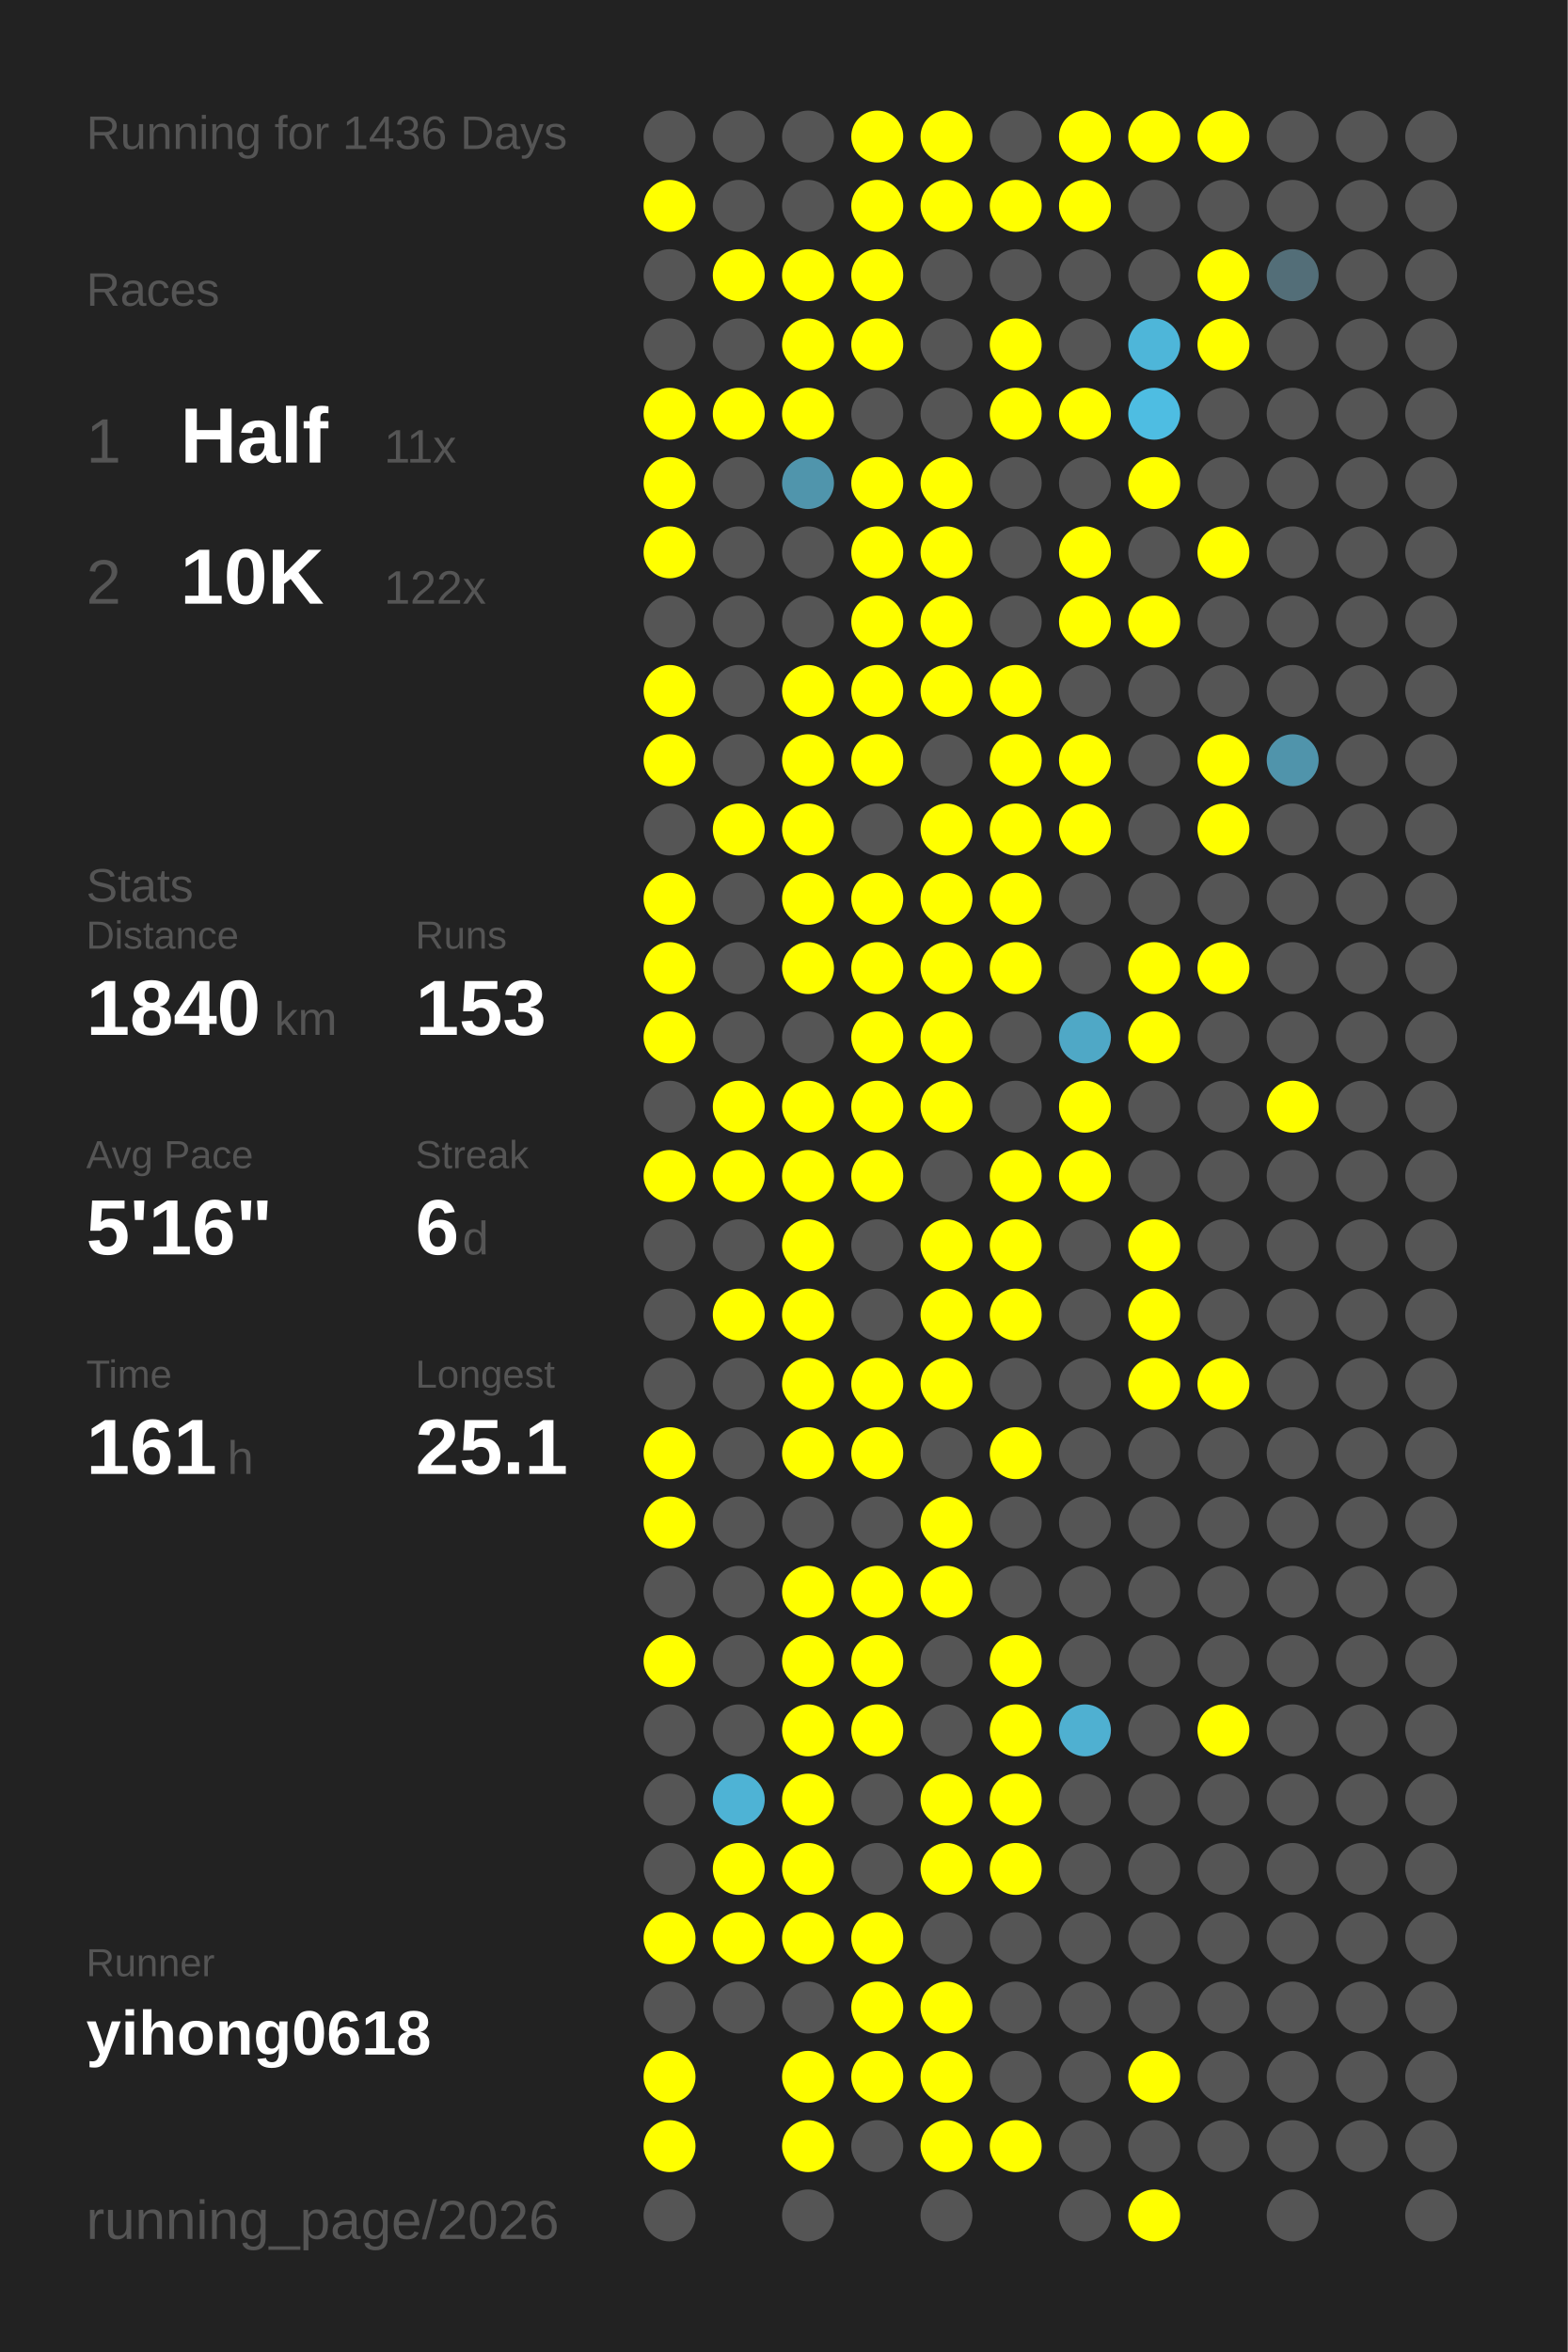
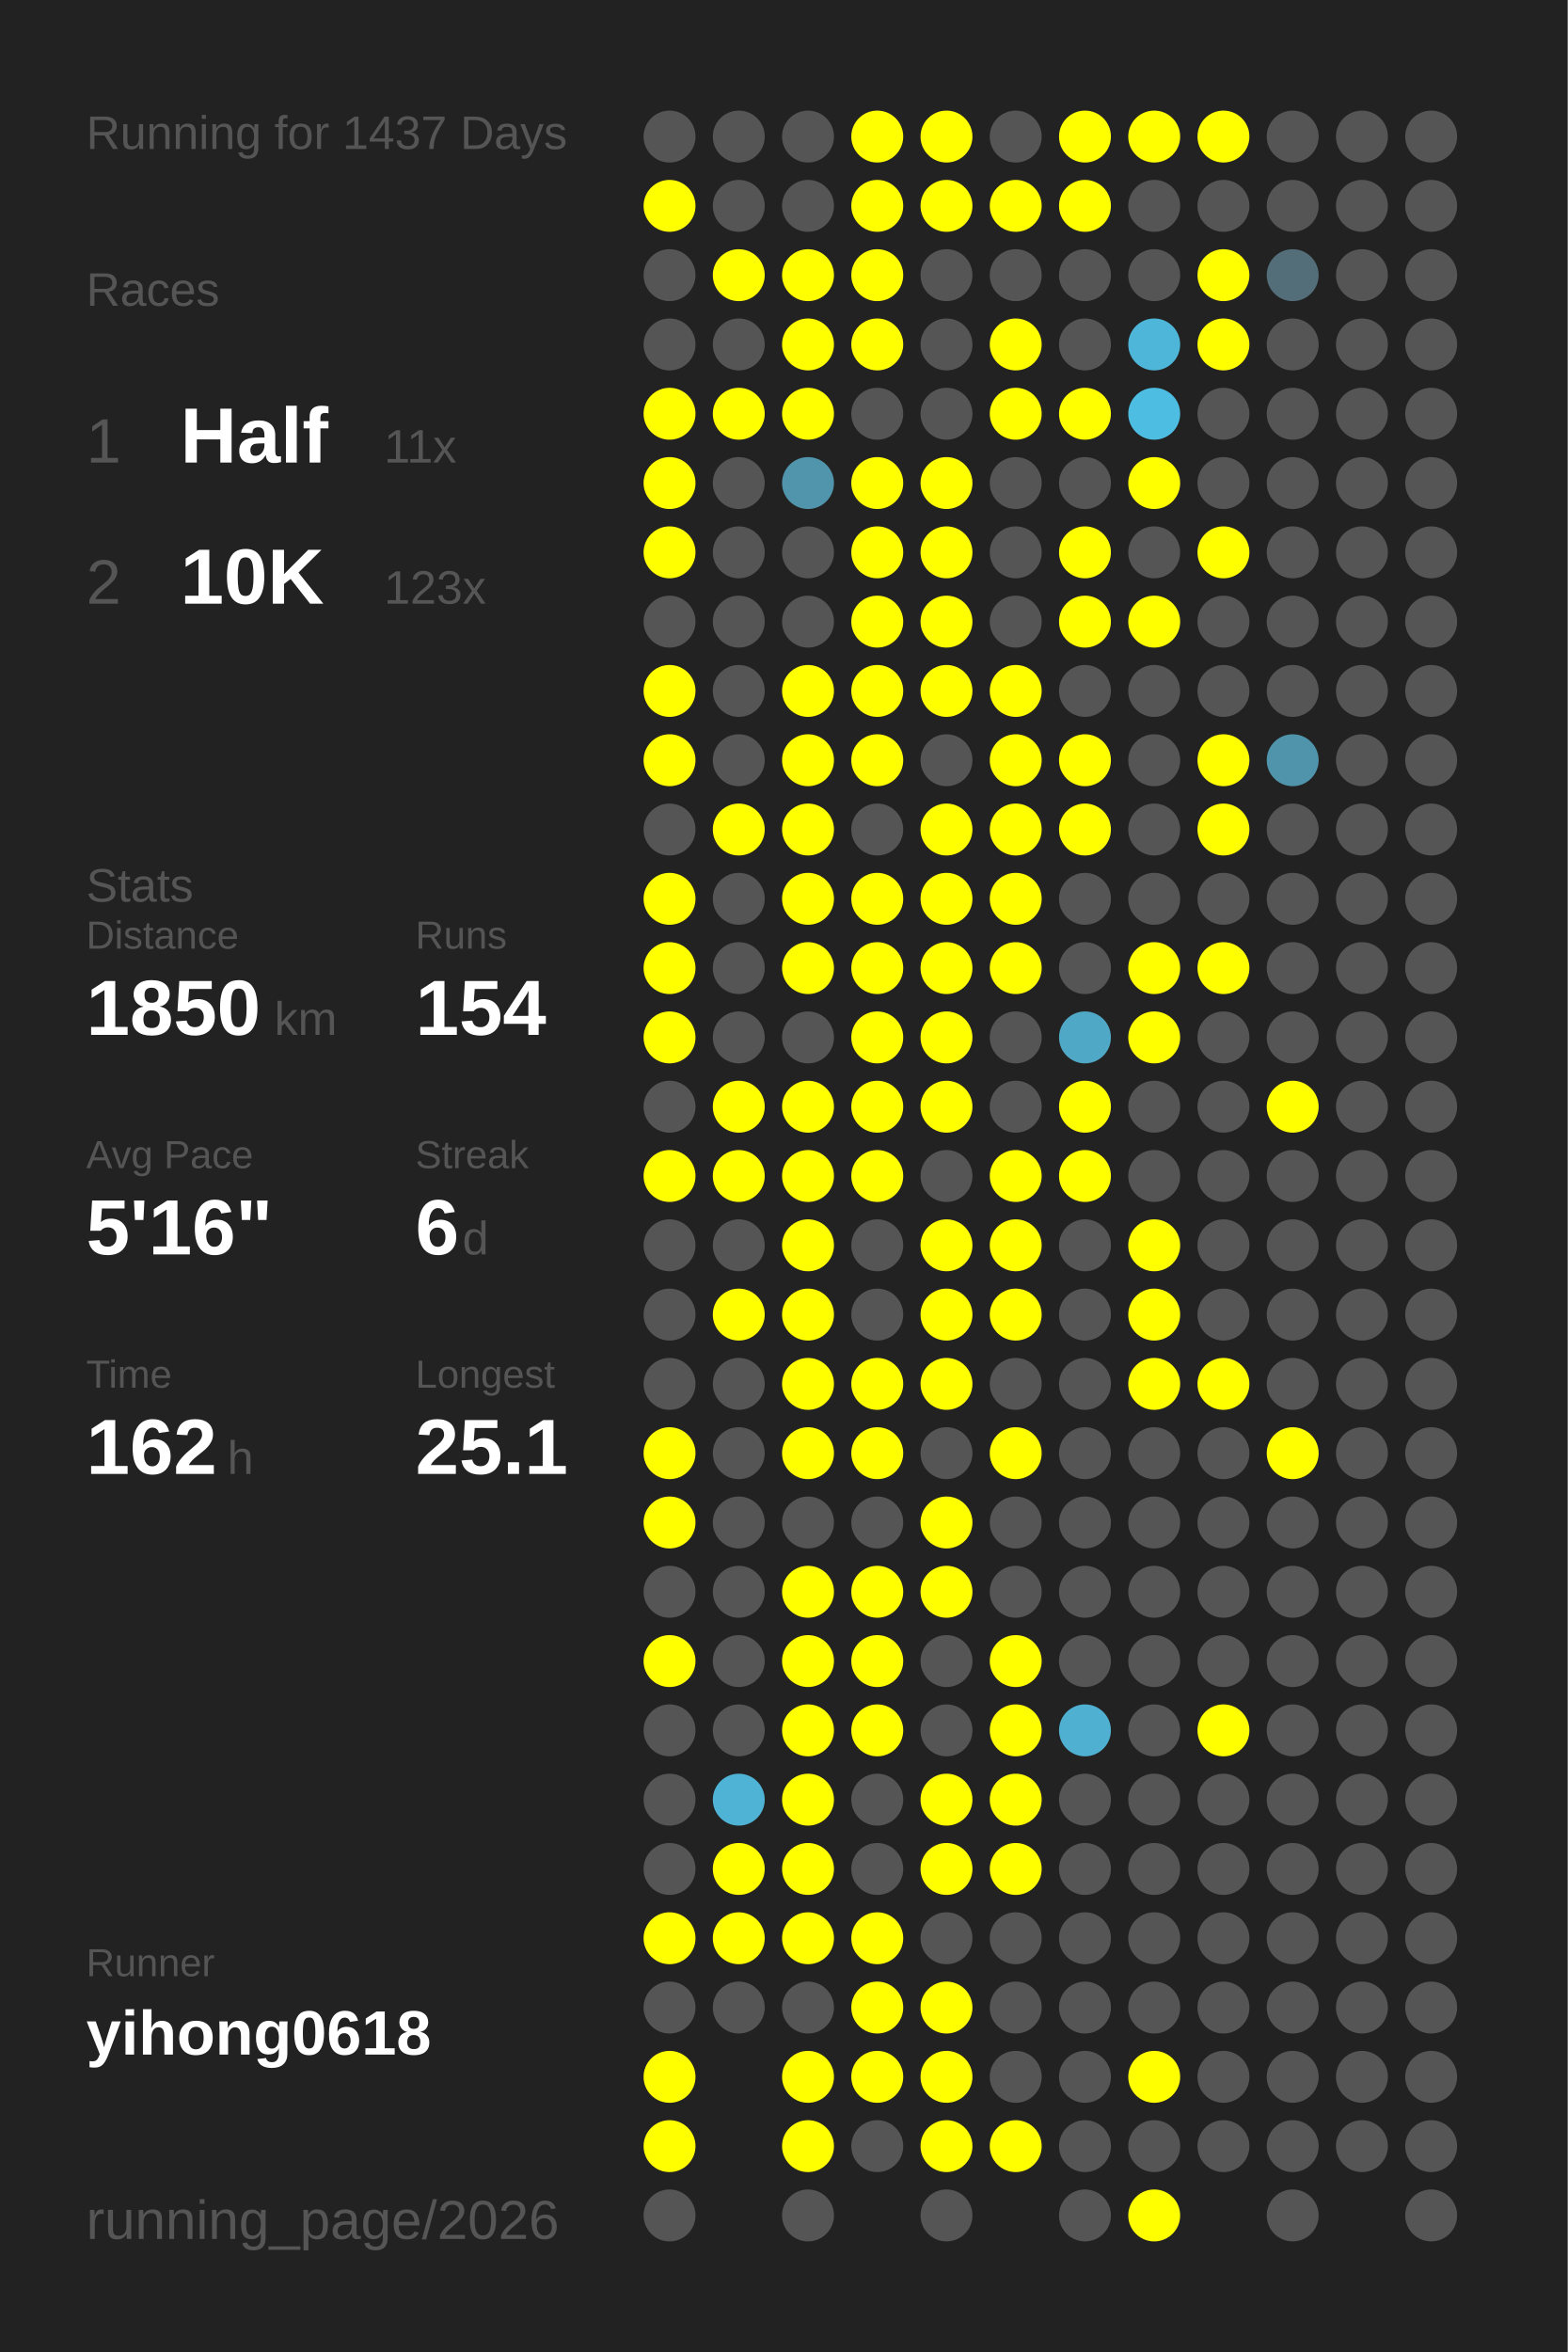
<svg xmlns="http://www.w3.org/2000/svg" baseProfile="full" height="300mm" version="1.1" viewBox="0,0,200,300" width="200mm">
  <defs />
  <rect fill="#222222" height="300" width="200" x="0" y="0" />
-   <text fill="#555555" style="font-size:6px; font-family:Arial;" x="11" y="19">Running for 1436 Days</text>
+   <text fill="#555555" style="font-size:6px; font-family:Arial;" x="11" y="19">Running for 1437 Days</text>
  <text fill="#555555" style="font-size:6px; font-family:Arial;" x="11" y="39">Races</text>
  <text fill="#555555" style="font-size:8px; font-family:Arial;" x="11" y="59">1</text>
  <text fill="#FFFFFF" style="font-size:10px; font-family:Arial; font-weight:bold;" x="23" y="59">Half</text>
  <text fill="#555555" style="font-size:6px; font-family:Arial;" x="49" y="59">11x</text>
  <text fill="#555555" style="font-size:8px; font-family:Arial;" x="11" y="77">2</text>
  <text fill="#FFFFFF" style="font-size:10px; font-family:Arial; font-weight:bold;" x="23" y="77">10K</text>
-   <text fill="#555555" style="font-size:6px; font-family:Arial;" x="49" y="77">122x</text>
+   <text fill="#555555" style="font-size:6px; font-family:Arial;" x="49" y="77">123x</text>
  <text fill="#555555" style="font-size:6px; font-family:Arial;" x="11" y="115">Stats</text>
  <text fill="#555555" style="font-size:5px; font-family:Arial;" x="11" y="121">Distance</text>
-   <text fill="#FFFFFF" style="font-size:10px; font-family:Arial; font-weight:bold;" x="11" y="132">1840</text>
+   <text fill="#FFFFFF" style="font-size:10px; font-family:Arial; font-weight:bold;" x="11" y="132">1850</text>
  <text fill="#555555" style="font-size:6px; font-family:Arial;" x="35" y="132">km</text>
  <text fill="#555555" style="font-size:5px; font-family:Arial;" x="53" y="121">Runs</text>
-   <text fill="#FFFFFF" style="font-size:10px; font-family:Arial; font-weight:bold;" x="53" y="132">153</text>
+   <text fill="#FFFFFF" style="font-size:10px; font-family:Arial; font-weight:bold;" x="53" y="132">154</text>
  <text fill="#555555" style="font-size:5px; font-family:Arial;" x="11" y="149">Avg Pace</text>
  <text fill="#FFFFFF" style="font-size:10px; font-family:Arial; font-weight:bold;" x="11" y="160">5'16"</text>
  <text fill="#555555" style="font-size:5px; font-family:Arial;" x="53" y="149">Streak</text>
  <text fill="#FFFFFF" style="font-size:10px; font-family:Arial; font-weight:bold;" x="53" y="160">6</text>
  <text fill="#555555" style="font-size:6px; font-family:Arial;" x="59" y="160">d</text>
  <text fill="#555555" style="font-size:5px; font-family:Arial;" x="11" y="177">Time</text>
-   <text fill="#FFFFFF" style="font-size:10px; font-family:Arial; font-weight:bold;" x="11" y="188">161</text>
+   <text fill="#FFFFFF" style="font-size:10px; font-family:Arial; font-weight:bold;" x="11" y="188">162</text>
  <text fill="#555555" style="font-size:6px; font-family:Arial;" x="29" y="188">h</text>
  <text fill="#555555" style="font-size:5px; font-family:Arial;" x="53" y="177">Longest</text>
  <text fill="#FFFFFF" style="font-size:10px; font-family:Arial; font-weight:bold;" x="53" y="188">25.1</text>
  <text fill="#555555" style="font-size:5px; font-family:Arial;" x="11" y="252.065">Runner</text>
  <text fill="#FFFFFF" style="font-size:8px; font-family:Arial; font-weight:bold;" x="11" y="262.065">yihong0618</text>
  <text fill="#555555" style="font-size:7px; font-family:Arial;" x="11" y="285.581">running_page/2026</text>
  <circle cx="85.417" cy="17.419" fill="#555555" r="3.312" />
  <circle cx="85.417" cy="26.258" fill="#FFFF00" r="3.312" />
  <circle cx="85.417" cy="35.097" fill="#555555" r="3.312" />
  <circle cx="85.417" cy="43.935" fill="#555555" r="3.312" />
  <circle cx="85.417" cy="52.774" fill="#FFFF00" r="3.312" />
  <circle cx="85.417" cy="61.613" fill="#FFFF00" r="3.312" />
  <circle cx="85.417" cy="70.452" fill="#FFFF00" r="3.312" />
  <circle cx="85.417" cy="79.29" fill="#555555" r="3.312" />
  <circle cx="85.417" cy="88.129" fill="#FFFF00" r="3.312" />
  <circle cx="85.417" cy="96.968" fill="#FFFF00" r="3.312" />
  <circle cx="85.417" cy="105.806" fill="#555555" r="3.312" />
  <circle cx="85.417" cy="114.645" fill="#FFFF00" r="3.312" />
  <circle cx="85.417" cy="123.484" fill="#FFFF00" r="3.312" />
  <circle cx="85.417" cy="132.323" fill="#FFFF00" r="3.312" />
  <circle cx="85.417" cy="141.161" fill="#555555" r="3.312" />
  <circle cx="85.417" cy="150" fill="#FFFF00" r="3.312" />
  <circle cx="85.417" cy="158.839" fill="#555555" r="3.312" />
  <circle cx="85.417" cy="167.677" fill="#555555" r="3.312" />
  <circle cx="85.417" cy="176.516" fill="#555555" r="3.312" />
  <circle cx="85.417" cy="185.355" fill="#FFFF00" r="3.312" />
  <circle cx="85.417" cy="194.194" fill="#FFFF00" r="3.312" />
  <circle cx="85.417" cy="203.032" fill="#555555" r="3.312" />
  <circle cx="85.417" cy="211.871" fill="#FFFF00" r="3.312" />
  <circle cx="85.417" cy="220.71" fill="#555555" r="3.312" />
  <circle cx="85.417" cy="229.548" fill="#555555" r="3.312" />
  <circle cx="85.417" cy="238.387" fill="#555555" r="3.312" />
  <circle cx="85.417" cy="247.226" fill="#FFFF00" r="3.312" />
  <circle cx="85.417" cy="256.065" fill="#555555" r="3.312" />
  <circle cx="85.417" cy="264.903" fill="#FFFF00" r="3.312" />
  <circle cx="85.417" cy="273.742" fill="#FFFF00" r="3.312" />
  <circle cx="85.417" cy="282.581" fill="#555555" r="3.312" />
  <circle cx="94.25" cy="17.419" fill="#555555" r="3.312" />
  <circle cx="94.25" cy="26.258" fill="#555555" r="3.312" />
  <circle cx="94.25" cy="35.097" fill="#FFFF00" r="3.312" />
  <circle cx="94.25" cy="43.935" fill="#555555" r="3.312" />
  <circle cx="94.25" cy="52.774" fill="#FFFF00" r="3.312" />
  <circle cx="94.25" cy="61.613" fill="#555555" r="3.312" />
  <circle cx="94.25" cy="70.452" fill="#555555" r="3.312" />
  <circle cx="94.25" cy="79.29" fill="#555555" r="3.312" />
  <circle cx="94.25" cy="88.129" fill="#555555" r="3.312" />
  <circle cx="94.25" cy="96.968" fill="#555555" r="3.312" />
  <circle cx="94.25" cy="105.806" fill="#FFFF00" r="3.312" />
  <circle cx="94.25" cy="114.645" fill="#555555" r="3.312" />
  <circle cx="94.25" cy="123.484" fill="#555555" r="3.312" />
  <circle cx="94.25" cy="132.323" fill="#555555" r="3.312" />
  <circle cx="94.25" cy="141.161" fill="#FFFF00" r="3.312" />
  <circle cx="94.25" cy="150" fill="#FFFF00" r="3.312" />
  <circle cx="94.25" cy="158.839" fill="#555555" r="3.312" />
  <circle cx="94.25" cy="167.677" fill="#FFFF00" r="3.312" />
  <circle cx="94.25" cy="176.516" fill="#555555" r="3.312" />
  <circle cx="94.25" cy="185.355" fill="#555555" r="3.312" />
  <circle cx="94.25" cy="194.194" fill="#555555" r="3.312" />
  <circle cx="94.25" cy="203.032" fill="#555555" r="3.312" />
  <circle cx="94.25" cy="211.871" fill="#555555" r="3.312" />
  <circle cx="94.25" cy="220.71" fill="#555555" r="3.312" />
  <circle cx="94.25" cy="229.548" fill="#4eb3d5" r="3.312" />
  <circle cx="94.25" cy="238.387" fill="#FFFF00" r="3.312" />
  <circle cx="94.25" cy="247.226" fill="#FFFF00" r="3.312" />
  <circle cx="94.25" cy="256.065" fill="#555555" r="3.312" />
  <circle cx="103.083" cy="17.419" fill="#555555" r="3.312" />
  <circle cx="103.083" cy="26.258" fill="#555555" r="3.312" />
  <circle cx="103.083" cy="35.097" fill="#FFFF00" r="3.312" />
  <circle cx="103.083" cy="43.935" fill="#FFFF00" r="3.312" />
  <circle cx="103.083" cy="52.774" fill="#FFFF00" r="3.312" />
  <circle cx="103.083" cy="61.613" fill="#5095ac" r="3.312" />
  <circle cx="103.083" cy="70.452" fill="#555555" r="3.312" />
  <circle cx="103.083" cy="79.29" fill="#555555" r="3.312" />
  <circle cx="103.083" cy="88.129" fill="#FFFF00" r="3.312" />
  <circle cx="103.083" cy="96.968" fill="#FFFF00" r="3.312" />
  <circle cx="103.083" cy="105.806" fill="#FFFF00" r="3.312" />
  <circle cx="103.083" cy="114.645" fill="#FFFF00" r="3.312" />
  <circle cx="103.083" cy="123.484" fill="#FFFF00" r="3.312" />
  <circle cx="103.083" cy="132.323" fill="#555555" r="3.312" />
  <circle cx="103.083" cy="141.161" fill="#FFFF00" r="3.312" />
  <circle cx="103.083" cy="150" fill="#FFFF00" r="3.312" />
  <circle cx="103.083" cy="158.839" fill="#FFFF00" r="3.312" />
  <circle cx="103.083" cy="167.677" fill="#FFFF00" r="3.312" />
  <circle cx="103.083" cy="176.516" fill="#FFFF00" r="3.312" />
  <circle cx="103.083" cy="185.355" fill="#FFFF00" r="3.312" />
  <circle cx="103.083" cy="194.194" fill="#555555" r="3.312" />
  <circle cx="103.083" cy="203.032" fill="#FFFF00" r="3.312" />
  <circle cx="103.083" cy="211.871" fill="#FFFF00" r="3.312" />
  <circle cx="103.083" cy="220.71" fill="#FFFF00" r="3.312" />
  <circle cx="103.083" cy="229.548" fill="#FFFF00" r="3.312" />
  <circle cx="103.083" cy="238.387" fill="#FFFF00" r="3.312" />
  <circle cx="103.083" cy="247.226" fill="#FFFF00" r="3.312" />
  <circle cx="103.083" cy="256.065" fill="#555555" r="3.312" />
  <circle cx="103.083" cy="264.903" fill="#FFFF00" r="3.312" />
  <circle cx="103.083" cy="273.742" fill="#FFFF00" r="3.312" />
  <circle cx="103.083" cy="282.581" fill="#555555" r="3.312" />
  <circle cx="111.917" cy="17.419" fill="#FFFF00" r="3.312" />
  <circle cx="111.917" cy="26.258" fill="#FFFF00" r="3.312" />
  <circle cx="111.917" cy="35.097" fill="#FFFF00" r="3.312" />
  <circle cx="111.917" cy="43.935" fill="#FFFF00" r="3.312" />
  <circle cx="111.917" cy="52.774" fill="#555555" r="3.312" />
  <circle cx="111.917" cy="61.613" fill="#FFFF00" r="3.312" />
  <circle cx="111.917" cy="70.452" fill="#FFFF00" r="3.312" />
  <circle cx="111.917" cy="79.29" fill="#FFFF00" r="3.312" />
  <circle cx="111.917" cy="88.129" fill="#FFFF00" r="3.312" />
  <circle cx="111.917" cy="96.968" fill="#FFFF00" r="3.312" />
  <circle cx="111.917" cy="105.806" fill="#555555" r="3.312" />
  <circle cx="111.917" cy="114.645" fill="#FFFF00" r="3.312" />
  <circle cx="111.917" cy="123.484" fill="#FFFF00" r="3.312" />
  <circle cx="111.917" cy="132.323" fill="#FFFF00" r="3.312" />
  <circle cx="111.917" cy="141.161" fill="#FFFF00" r="3.312" />
  <circle cx="111.917" cy="150" fill="#FFFF00" r="3.312" />
  <circle cx="111.917" cy="158.839" fill="#555555" r="3.312" />
  <circle cx="111.917" cy="167.677" fill="#555555" r="3.312" />
  <circle cx="111.917" cy="176.516" fill="#FFFF00" r="3.312" />
  <circle cx="111.917" cy="185.355" fill="#FFFF00" r="3.312" />
  <circle cx="111.917" cy="194.194" fill="#555555" r="3.312" />
  <circle cx="111.917" cy="203.032" fill="#FFFF00" r="3.312" />
  <circle cx="111.917" cy="211.871" fill="#FFFF00" r="3.312" />
  <circle cx="111.917" cy="220.71" fill="#FFFF00" r="3.312" />
  <circle cx="111.917" cy="229.548" fill="#555555" r="3.312" />
  <circle cx="111.917" cy="238.387" fill="#555555" r="3.312" />
  <circle cx="111.917" cy="247.226" fill="#FFFF00" r="3.312" />
  <circle cx="111.917" cy="256.065" fill="#FFFF00" r="3.312" />
  <circle cx="111.917" cy="264.903" fill="#FFFF00" r="3.312" />
  <circle cx="111.917" cy="273.742" fill="#555555" r="3.312" />
  <circle cx="120.75" cy="17.419" fill="#FFFF00" r="3.312" />
  <circle cx="120.75" cy="26.258" fill="#FFFF00" r="3.312" />
  <circle cx="120.75" cy="35.097" fill="#555555" r="3.312" />
  <circle cx="120.75" cy="43.935" fill="#555555" r="3.312" />
  <circle cx="120.75" cy="52.774" fill="#555555" r="3.312" />
  <circle cx="120.75" cy="61.613" fill="#FFFF00" r="3.312" />
  <circle cx="120.75" cy="70.452" fill="#FFFF00" r="3.312" />
  <circle cx="120.75" cy="79.29" fill="#FFFF00" r="3.312" />
  <circle cx="120.75" cy="88.129" fill="#FFFF00" r="3.312" />
  <circle cx="120.75" cy="96.968" fill="#555555" r="3.312" />
  <circle cx="120.75" cy="105.806" fill="#FFFF00" r="3.312" />
  <circle cx="120.75" cy="114.645" fill="#FFFF00" r="3.312" />
  <circle cx="120.75" cy="123.484" fill="#FFFF00" r="3.312" />
  <circle cx="120.75" cy="132.323" fill="#FFFF00" r="3.312" />
  <circle cx="120.75" cy="141.161" fill="#FFFF00" r="3.312" />
  <circle cx="120.75" cy="150" fill="#555555" r="3.312" />
  <circle cx="120.75" cy="158.839" fill="#FFFF00" r="3.312" />
  <circle cx="120.75" cy="167.677" fill="#FFFF00" r="3.312" />
  <circle cx="120.75" cy="176.516" fill="#FFFF00" r="3.312" />
  <circle cx="120.75" cy="185.355" fill="#555555" r="3.312" />
  <circle cx="120.75" cy="194.194" fill="#FFFF00" r="3.312" />
  <circle cx="120.75" cy="203.032" fill="#FFFF00" r="3.312" />
  <circle cx="120.75" cy="211.871" fill="#555555" r="3.312" />
  <circle cx="120.75" cy="220.71" fill="#555555" r="3.312" />
  <circle cx="120.75" cy="229.548" fill="#FFFF00" r="3.312" />
  <circle cx="120.75" cy="238.387" fill="#FFFF00" r="3.312" />
  <circle cx="120.75" cy="247.226" fill="#555555" r="3.312" />
  <circle cx="120.75" cy="256.065" fill="#FFFF00" r="3.312" />
  <circle cx="120.75" cy="264.903" fill="#FFFF00" r="3.312" />
  <circle cx="120.75" cy="273.742" fill="#FFFF00" r="3.312" />
  <circle cx="120.75" cy="282.581" fill="#555555" r="3.312" />
  <circle cx="129.583" cy="17.419" fill="#555555" r="3.312" />
  <circle cx="129.583" cy="26.258" fill="#FFFF00" r="3.312" />
  <circle cx="129.583" cy="35.097" fill="#555555" r="3.312" />
  <circle cx="129.583" cy="43.935" fill="#FFFF00" r="3.312" />
  <circle cx="129.583" cy="52.774" fill="#FFFF00" r="3.312" />
  <circle cx="129.583" cy="61.613" fill="#555555" r="3.312" />
  <circle cx="129.583" cy="70.452" fill="#555555" r="3.312" />
  <circle cx="129.583" cy="79.29" fill="#555555" r="3.312" />
  <circle cx="129.583" cy="88.129" fill="#FFFF00" r="3.312" />
  <circle cx="129.583" cy="96.968" fill="#FFFF00" r="3.312" />
  <circle cx="129.583" cy="105.806" fill="#FFFF00" r="3.312" />
  <circle cx="129.583" cy="114.645" fill="#FFFF00" r="3.312" />
  <circle cx="129.583" cy="123.484" fill="#FFFF00" r="3.312" />
  <circle cx="129.583" cy="132.323" fill="#555555" r="3.312" />
  <circle cx="129.583" cy="141.161" fill="#555555" r="3.312" />
  <circle cx="129.583" cy="150" fill="#FFFF00" r="3.312" />
  <circle cx="129.583" cy="158.839" fill="#FFFF00" r="3.312" />
  <circle cx="129.583" cy="167.677" fill="#FFFF00" r="3.312" />
  <circle cx="129.583" cy="176.516" fill="#555555" r="3.312" />
  <circle cx="129.583" cy="185.355" fill="#FFFF00" r="3.312" />
  <circle cx="129.583" cy="194.194" fill="#555555" r="3.312" />
  <circle cx="129.583" cy="203.032" fill="#555555" r="3.312" />
  <circle cx="129.583" cy="211.871" fill="#FFFF00" r="3.312" />
  <circle cx="129.583" cy="220.71" fill="#FFFF00" r="3.312" />
  <circle cx="129.583" cy="229.548" fill="#FFFF00" r="3.312" />
  <circle cx="129.583" cy="238.387" fill="#FFFF00" r="3.312" />
  <circle cx="129.583" cy="247.226" fill="#555555" r="3.312" />
  <circle cx="129.583" cy="256.065" fill="#555555" r="3.312" />
  <circle cx="129.583" cy="264.903" fill="#555555" r="3.312" />
  <circle cx="129.583" cy="273.742" fill="#FFFF00" r="3.312" />
  <circle cx="138.417" cy="17.419" fill="#FFFF00" r="3.312" />
  <circle cx="138.417" cy="26.258" fill="#FFFF00" r="3.312" />
  <circle cx="138.417" cy="35.097" fill="#555555" r="3.312" />
  <circle cx="138.417" cy="43.935" fill="#555555" r="3.312" />
  <circle cx="138.417" cy="52.774" fill="#FFFF00" r="3.312" />
  <circle cx="138.417" cy="61.613" fill="#555555" r="3.312" />
  <circle cx="138.417" cy="70.452" fill="#FFFF00" r="3.312" />
  <circle cx="138.417" cy="79.29" fill="#FFFF00" r="3.312" />
  <circle cx="138.417" cy="88.129" fill="#555555" r="3.312" />
  <circle cx="138.417" cy="96.968" fill="#FFFF00" r="3.312" />
  <circle cx="138.417" cy="105.806" fill="#FFFF00" r="3.312" />
  <circle cx="138.417" cy="114.645" fill="#555555" r="3.312" />
  <circle cx="138.417" cy="123.484" fill="#555555" r="3.312" />
  <circle cx="138.417" cy="132.323" fill="#4fa8c6" r="3.312" />
  <circle cx="138.417" cy="141.161" fill="#FFFF00" r="3.312" />
  <circle cx="138.417" cy="150" fill="#FFFF00" r="3.312" />
  <circle cx="138.417" cy="158.839" fill="#555555" r="3.312" />
  <circle cx="138.417" cy="167.677" fill="#555555" r="3.312" />
  <circle cx="138.417" cy="176.516" fill="#555555" r="3.312" />
  <circle cx="138.417" cy="185.355" fill="#555555" r="3.312" />
  <circle cx="138.417" cy="194.194" fill="#555555" r="3.312" />
  <circle cx="138.417" cy="203.032" fill="#555555" r="3.312" />
  <circle cx="138.417" cy="211.871" fill="#555555" r="3.312" />
  <circle cx="138.417" cy="220.71" fill="#4fb0d1" r="3.312" />
  <circle cx="138.417" cy="229.548" fill="#555555" r="3.312" />
  <circle cx="138.417" cy="238.387" fill="#555555" r="3.312" />
  <circle cx="138.417" cy="247.226" fill="#555555" r="3.312" />
  <circle cx="138.417" cy="256.065" fill="#555555" r="3.312" />
  <circle cx="138.417" cy="264.903" fill="#555555" r="3.312" />
  <circle cx="138.417" cy="273.742" fill="#555555" r="3.312" />
  <circle cx="138.417" cy="282.581" fill="#555555" r="3.312" />
  <circle cx="147.25" cy="17.419" fill="#FFFF00" r="3.312" />
  <circle cx="147.25" cy="26.258" fill="#555555" r="3.312" />
  <circle cx="147.25" cy="35.097" fill="#555555" r="3.312" />
  <circle cx="147.25" cy="43.935" fill="#4eb6d9" r="3.312" />
  <circle cx="147.25" cy="52.774" fill="#4ebde2" r="3.312" />
  <circle cx="147.25" cy="61.613" fill="#FFFF00" r="3.312" />
  <circle cx="147.25" cy="70.452" fill="#555555" r="3.312" />
  <circle cx="147.25" cy="79.29" fill="#FFFF00" r="3.312" />
  <circle cx="147.25" cy="88.129" fill="#555555" r="3.312" />
  <circle cx="147.25" cy="96.968" fill="#555555" r="3.312" />
  <circle cx="147.25" cy="105.806" fill="#555555" r="3.312" />
  <circle cx="147.25" cy="114.645" fill="#555555" r="3.312" />
  <circle cx="147.25" cy="123.484" fill="#FFFF00" r="3.312" />
  <circle cx="147.25" cy="132.323" fill="#FFFF00" r="3.312" />
  <circle cx="147.25" cy="141.161" fill="#555555" r="3.312" />
  <circle cx="147.25" cy="150" fill="#555555" r="3.312" />
  <circle cx="147.25" cy="158.839" fill="#FFFF00" r="3.312" />
  <circle cx="147.25" cy="167.677" fill="#FFFF00" r="3.312" />
  <circle cx="147.25" cy="176.516" fill="#FFFF00" r="3.312" />
  <circle cx="147.25" cy="185.355" fill="#555555" r="3.312" />
  <circle cx="147.25" cy="194.194" fill="#555555" r="3.312" />
  <circle cx="147.25" cy="203.032" fill="#555555" r="3.312" />
  <circle cx="147.25" cy="211.871" fill="#555555" r="3.312" />
  <circle cx="147.25" cy="220.71" fill="#555555" r="3.312" />
  <circle cx="147.25" cy="229.548" fill="#555555" r="3.312" />
  <circle cx="147.25" cy="238.387" fill="#555555" r="3.312" />
  <circle cx="147.25" cy="247.226" fill="#555555" r="3.312" />
  <circle cx="147.25" cy="256.065" fill="#555555" r="3.312" />
  <circle cx="147.25" cy="264.903" fill="#FFFF00" r="3.312" />
  <circle cx="147.25" cy="273.742" fill="#555555" r="3.312" />
  <circle cx="147.25" cy="282.581" fill="#FFFF00" r="3.312" />
  <circle cx="156.083" cy="17.419" fill="#FFFF00" r="3.312" />
  <circle cx="156.083" cy="26.258" fill="#555555" r="3.312" />
  <circle cx="156.083" cy="35.097" fill="#FFFF00" r="3.312" />
  <circle cx="156.083" cy="43.935" fill="#FFFF00" r="3.312" />
  <circle cx="156.083" cy="52.774" fill="#555555" r="3.312" />
  <circle cx="156.083" cy="61.613" fill="#555555" r="3.312" />
  <circle cx="156.083" cy="70.452" fill="#FFFF00" r="3.312" />
  <circle cx="156.083" cy="79.29" fill="#555555" r="3.312" />
  <circle cx="156.083" cy="88.129" fill="#555555" r="3.312" />
  <circle cx="156.083" cy="96.968" fill="#FFFF00" r="3.312" />
  <circle cx="156.083" cy="105.806" fill="#FFFF00" r="3.312" />
  <circle cx="156.083" cy="114.645" fill="#555555" r="3.312" />
  <circle cx="156.083" cy="123.484" fill="#FFFF00" r="3.312" />
  <circle cx="156.083" cy="132.323" fill="#555555" r="3.312" />
  <circle cx="156.083" cy="141.161" fill="#555555" r="3.312" />
  <circle cx="156.083" cy="150" fill="#555555" r="3.312" />
  <circle cx="156.083" cy="158.839" fill="#555555" r="3.312" />
  <circle cx="156.083" cy="167.677" fill="#555555" r="3.312" />
  <circle cx="156.083" cy="176.516" fill="#FFFF00" r="3.312" />
  <circle cx="156.083" cy="185.355" fill="#555555" r="3.312" />
  <circle cx="156.083" cy="194.194" fill="#555555" r="3.312" />
  <circle cx="156.083" cy="203.032" fill="#555555" r="3.312" />
  <circle cx="156.083" cy="211.871" fill="#555555" r="3.312" />
  <circle cx="156.083" cy="220.71" fill="#FFFF00" r="3.312" />
  <circle cx="156.083" cy="229.548" fill="#555555" r="3.312" />
  <circle cx="156.083" cy="238.387" fill="#555555" r="3.312" />
  <circle cx="156.083" cy="247.226" fill="#555555" r="3.312" />
  <circle cx="156.083" cy="256.065" fill="#555555" r="3.312" />
  <circle cx="156.083" cy="264.903" fill="#555555" r="3.312" />
  <circle cx="156.083" cy="273.742" fill="#555555" r="3.312" />
  <circle cx="164.917" cy="17.419" fill="#555555" r="3.312" />
  <circle cx="164.917" cy="26.258" fill="#555555" r="3.312" />
  <circle cx="164.917" cy="35.097" fill="#536e78" r="3.312" />
  <circle cx="164.917" cy="43.935" fill="#555555" r="3.312" />
  <circle cx="164.917" cy="52.774" fill="#555555" r="3.312" />
  <circle cx="164.917" cy="61.613" fill="#555555" r="3.312" />
  <circle cx="164.917" cy="70.452" fill="#555555" r="3.312" />
  <circle cx="164.917" cy="79.29" fill="#555555" r="3.312" />
  <circle cx="164.917" cy="88.129" fill="#555555" r="3.312" />
  <circle cx="164.917" cy="96.968" fill="#5094ab" r="3.312" />
  <circle cx="164.917" cy="105.806" fill="#555555" r="3.312" />
  <circle cx="164.917" cy="114.645" fill="#555555" r="3.312" />
  <circle cx="164.917" cy="123.484" fill="#555555" r="3.312" />
  <circle cx="164.917" cy="132.323" fill="#555555" r="3.312" />
  <circle cx="164.917" cy="141.161" fill="#FFFF00" r="3.312" />
  <circle cx="164.917" cy="150" fill="#555555" r="3.312" />
  <circle cx="164.917" cy="158.839" fill="#555555" r="3.312" />
  <circle cx="164.917" cy="167.677" fill="#555555" r="3.312" />
  <circle cx="164.917" cy="176.516" fill="#555555" r="3.312" />
-   <circle cx="164.917" cy="185.355" fill="#555555" r="3.312" />
+   <circle cx="164.917" cy="185.355" fill="#FFFF00" r="3.312" />
  <circle cx="164.917" cy="194.194" fill="#555555" r="3.312" />
  <circle cx="164.917" cy="203.032" fill="#555555" r="3.312" />
  <circle cx="164.917" cy="211.871" fill="#555555" r="3.312" />
  <circle cx="164.917" cy="220.71" fill="#555555" r="3.312" />
  <circle cx="164.917" cy="229.548" fill="#555555" r="3.312" />
  <circle cx="164.917" cy="238.387" fill="#555555" r="3.312" />
  <circle cx="164.917" cy="247.226" fill="#555555" r="3.312" />
  <circle cx="164.917" cy="256.065" fill="#555555" r="3.312" />
  <circle cx="164.917" cy="264.903" fill="#555555" r="3.312" />
  <circle cx="164.917" cy="273.742" fill="#555555" r="3.312" />
  <circle cx="164.917" cy="282.581" fill="#555555" r="3.312" />
  <circle cx="173.75" cy="17.419" fill="#555555" r="3.312" />
  <circle cx="173.75" cy="26.258" fill="#555555" r="3.312" />
  <circle cx="173.75" cy="35.097" fill="#555555" r="3.312" />
  <circle cx="173.75" cy="43.935" fill="#555555" r="3.312" />
  <circle cx="173.75" cy="52.774" fill="#555555" r="3.312" />
  <circle cx="173.75" cy="61.613" fill="#555555" r="3.312" />
  <circle cx="173.75" cy="70.452" fill="#555555" r="3.312" />
  <circle cx="173.75" cy="79.29" fill="#555555" r="3.312" />
  <circle cx="173.75" cy="88.129" fill="#555555" r="3.312" />
  <circle cx="173.75" cy="96.968" fill="#555555" r="3.312" />
  <circle cx="173.75" cy="105.806" fill="#555555" r="3.312" />
  <circle cx="173.75" cy="114.645" fill="#555555" r="3.312" />
  <circle cx="173.75" cy="123.484" fill="#555555" r="3.312" />
  <circle cx="173.75" cy="132.323" fill="#555555" r="3.312" />
  <circle cx="173.75" cy="141.161" fill="#555555" r="3.312" />
  <circle cx="173.75" cy="150" fill="#555555" r="3.312" />
  <circle cx="173.75" cy="158.839" fill="#555555" r="3.312" />
  <circle cx="173.75" cy="167.677" fill="#555555" r="3.312" />
  <circle cx="173.75" cy="176.516" fill="#555555" r="3.312" />
  <circle cx="173.75" cy="185.355" fill="#555555" r="3.312" />
  <circle cx="173.75" cy="194.194" fill="#555555" r="3.312" />
  <circle cx="173.75" cy="203.032" fill="#555555" r="3.312" />
  <circle cx="173.75" cy="211.871" fill="#555555" r="3.312" />
  <circle cx="173.75" cy="220.71" fill="#555555" r="3.312" />
  <circle cx="173.75" cy="229.548" fill="#555555" r="3.312" />
  <circle cx="173.75" cy="238.387" fill="#555555" r="3.312" />
  <circle cx="173.75" cy="247.226" fill="#555555" r="3.312" />
  <circle cx="173.75" cy="256.065" fill="#555555" r="3.312" />
  <circle cx="173.75" cy="264.903" fill="#555555" r="3.312" />
  <circle cx="173.75" cy="273.742" fill="#555555" r="3.312" />
  <circle cx="182.583" cy="17.419" fill="#555555" r="3.312" />
  <circle cx="182.583" cy="26.258" fill="#555555" r="3.312" />
  <circle cx="182.583" cy="35.097" fill="#555555" r="3.312" />
  <circle cx="182.583" cy="43.935" fill="#555555" r="3.312" />
  <circle cx="182.583" cy="52.774" fill="#555555" r="3.312" />
  <circle cx="182.583" cy="61.613" fill="#555555" r="3.312" />
  <circle cx="182.583" cy="70.452" fill="#555555" r="3.312" />
  <circle cx="182.583" cy="79.29" fill="#555555" r="3.312" />
  <circle cx="182.583" cy="88.129" fill="#555555" r="3.312" />
  <circle cx="182.583" cy="96.968" fill="#555555" r="3.312" />
  <circle cx="182.583" cy="105.806" fill="#555555" r="3.312" />
  <circle cx="182.583" cy="114.645" fill="#555555" r="3.312" />
  <circle cx="182.583" cy="123.484" fill="#555555" r="3.312" />
  <circle cx="182.583" cy="132.323" fill="#555555" r="3.312" />
  <circle cx="182.583" cy="141.161" fill="#555555" r="3.312" />
  <circle cx="182.583" cy="150" fill="#555555" r="3.312" />
  <circle cx="182.583" cy="158.839" fill="#555555" r="3.312" />
  <circle cx="182.583" cy="167.677" fill="#555555" r="3.312" />
  <circle cx="182.583" cy="176.516" fill="#555555" r="3.312" />
  <circle cx="182.583" cy="185.355" fill="#555555" r="3.312" />
  <circle cx="182.583" cy="194.194" fill="#555555" r="3.312" />
  <circle cx="182.583" cy="203.032" fill="#555555" r="3.312" />
  <circle cx="182.583" cy="211.871" fill="#555555" r="3.312" />
  <circle cx="182.583" cy="220.71" fill="#555555" r="3.312" />
  <circle cx="182.583" cy="229.548" fill="#555555" r="3.312" />
  <circle cx="182.583" cy="238.387" fill="#555555" r="3.312" />
  <circle cx="182.583" cy="247.226" fill="#555555" r="3.312" />
  <circle cx="182.583" cy="256.065" fill="#555555" r="3.312" />
  <circle cx="182.583" cy="264.903" fill="#555555" r="3.312" />
  <circle cx="182.583" cy="273.742" fill="#555555" r="3.312" />
  <circle cx="182.583" cy="282.581" fill="#555555" r="3.312" />
</svg>
